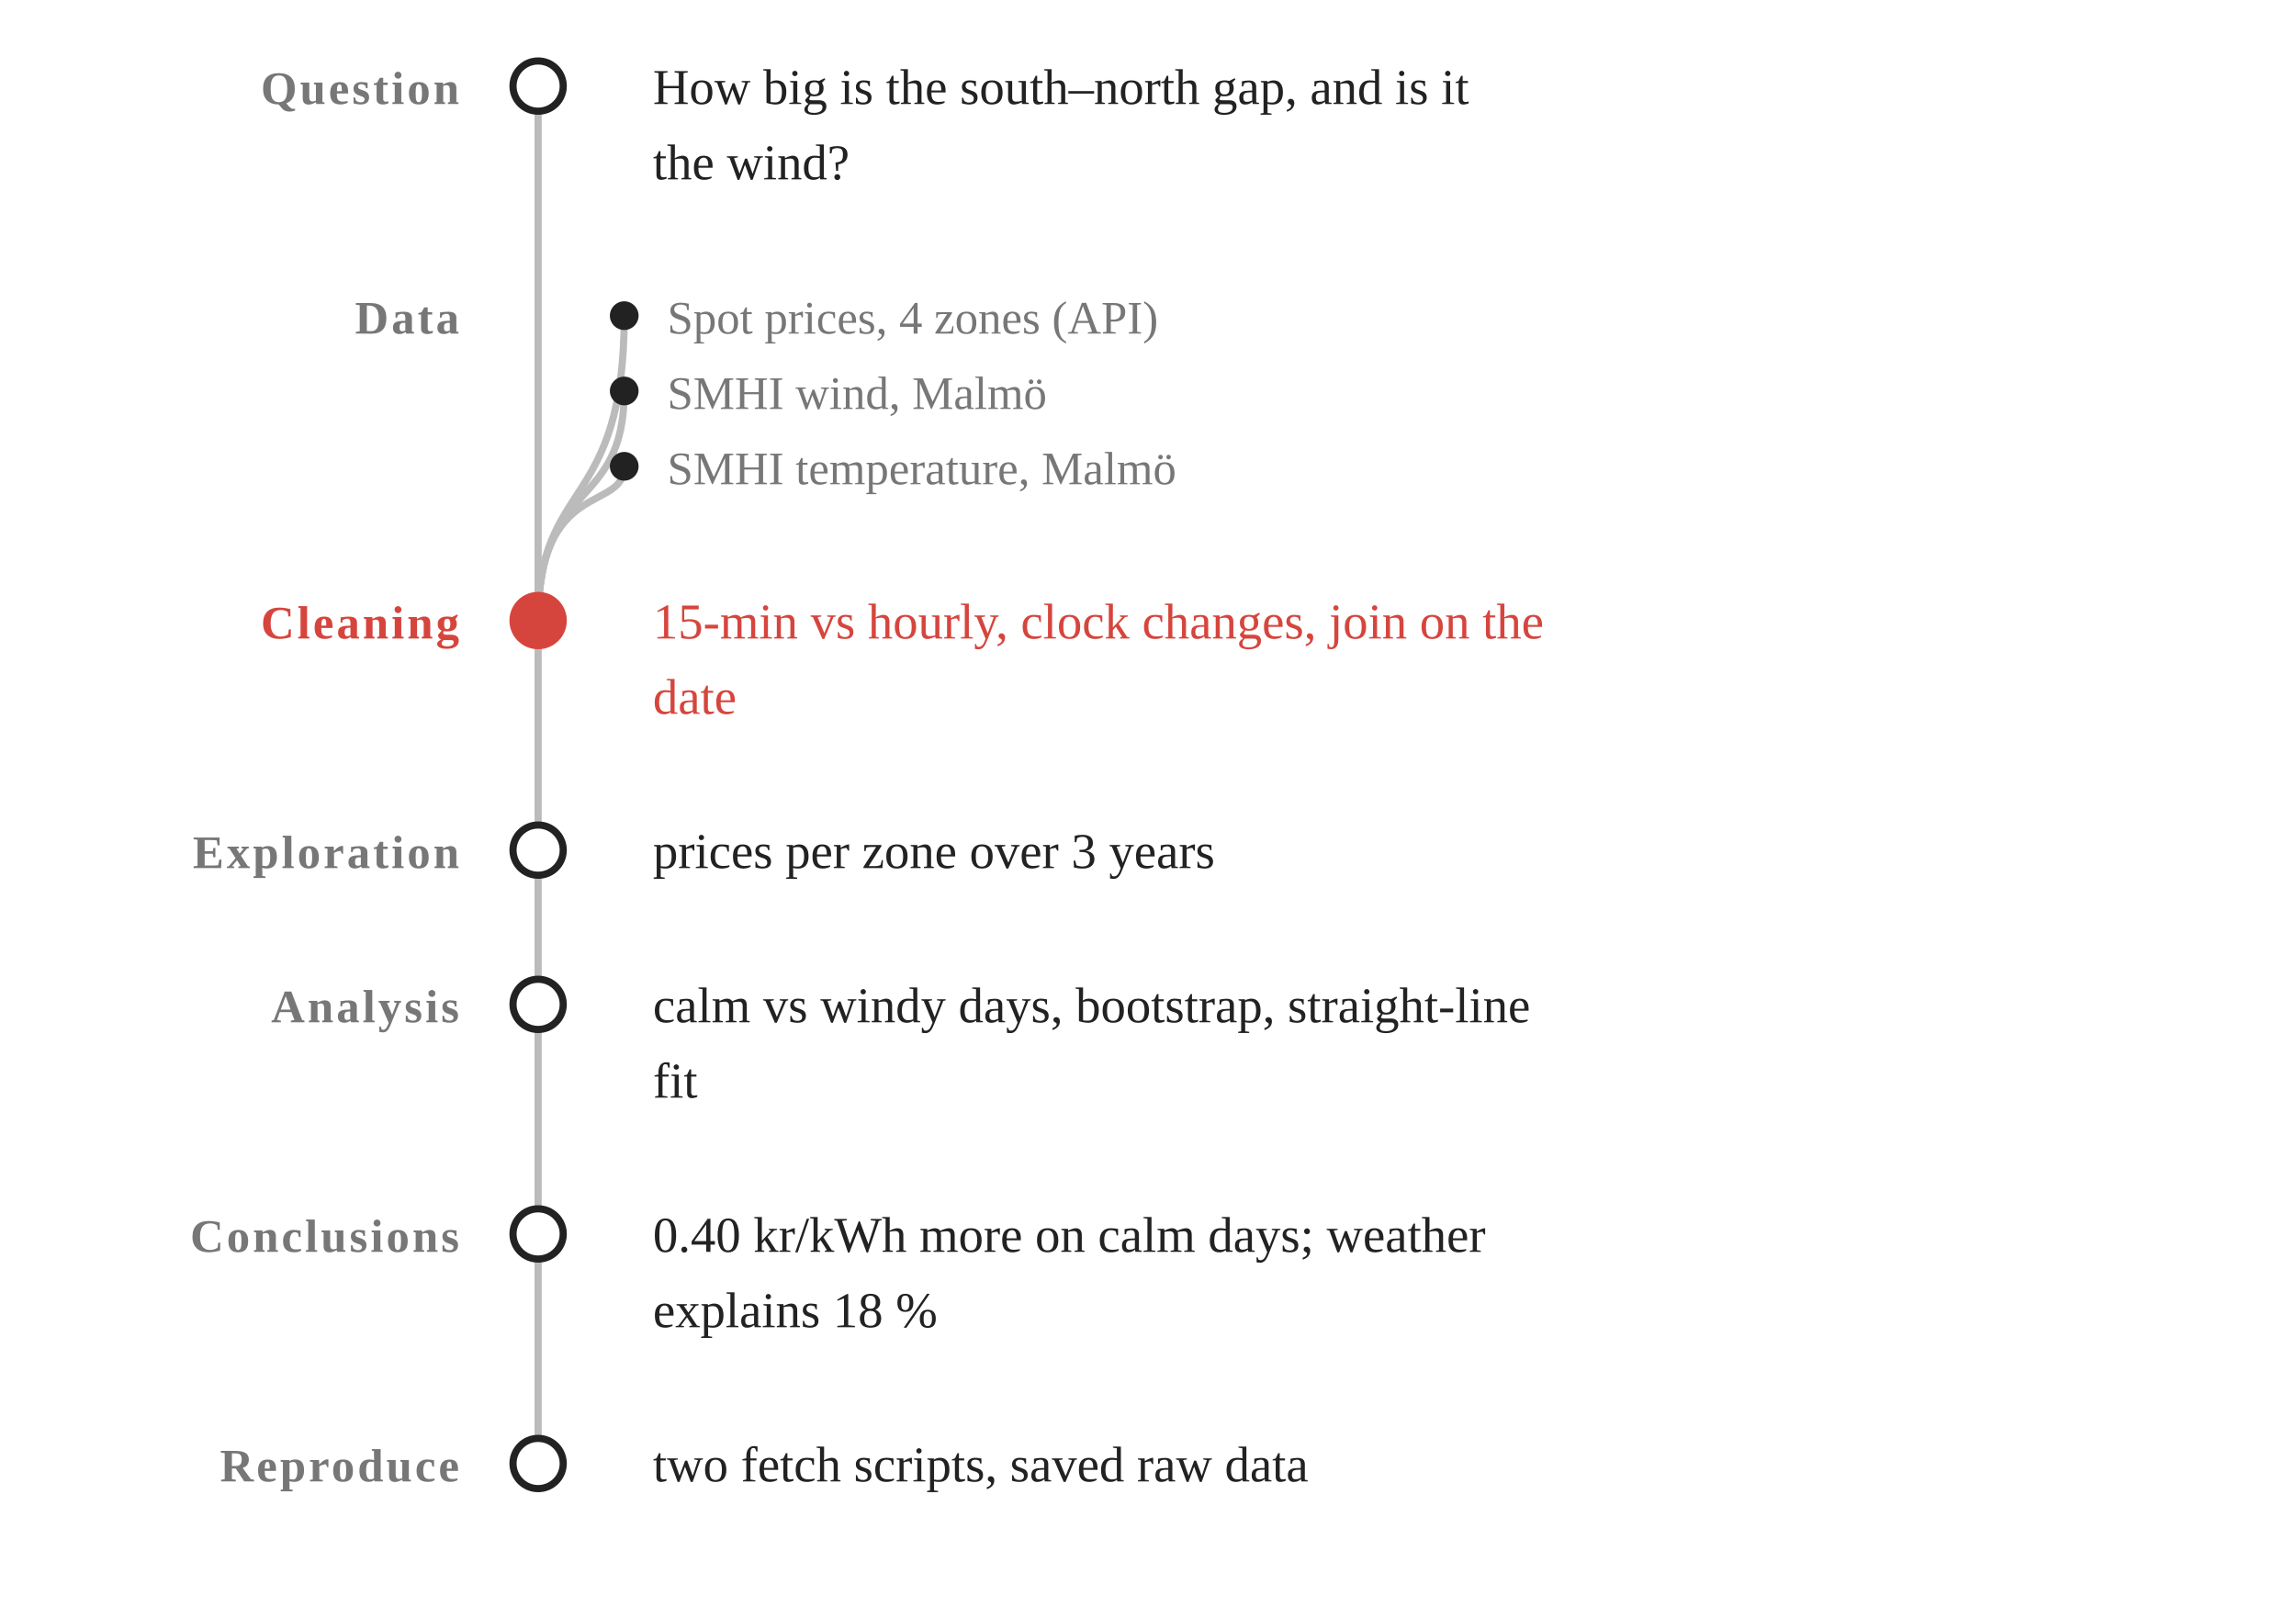
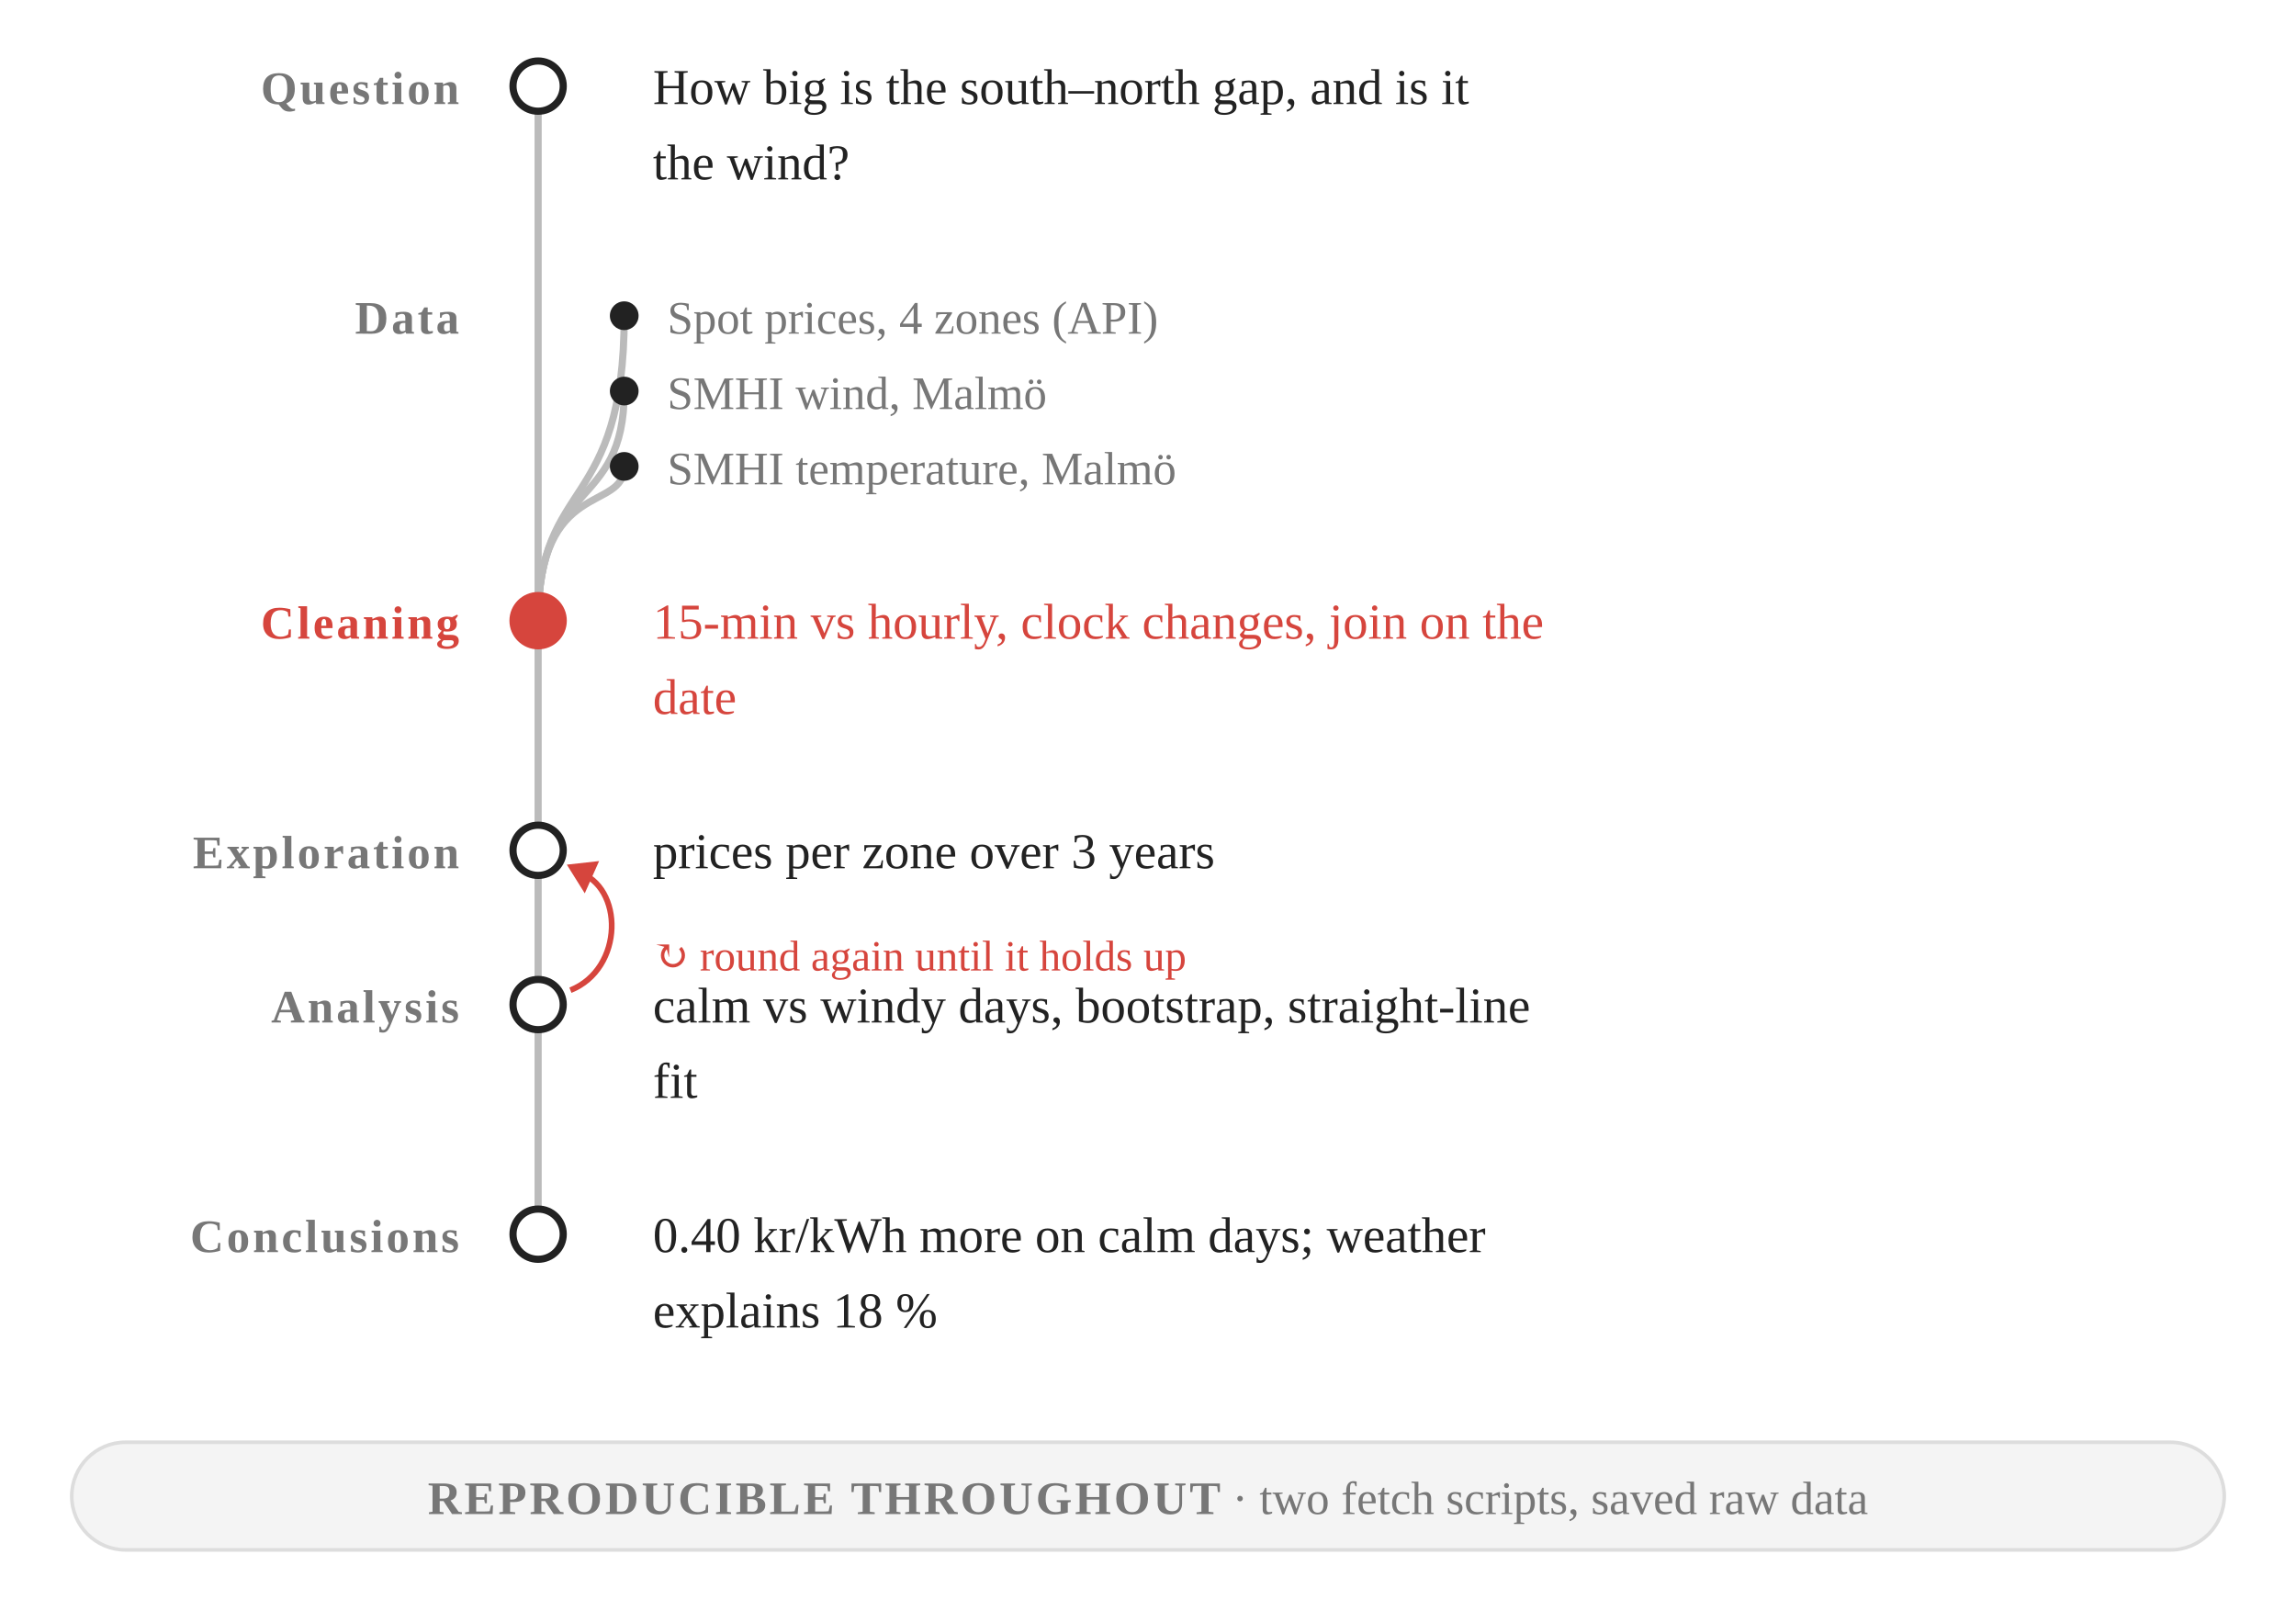
- <svg xmlns="http://www.w3.org/2000/svg" class="lc lc-tall" viewBox="0 0 640 451" role="img">
+ <svg xmlns="http://www.w3.org/2000/svg" class="lc lc-tall" viewBox="0 0 640 452" role="img">
  <style>
.lc text{font-family:var(--font-sans,'IBM Plex Sans',system-ui,sans-serif);fill:var(--c-text,#222)}
.lc .step{font-size:13px;font-weight:600;letter-spacing:.06em;text-transform:uppercase;fill:var(--c-muted,#777)}
.lc .note{font-size:14px}
.lc .src{font-size:13px;fill:var(--c-muted,#777)}
.lc text.hot{fill:var(--c-accent,#d6453d)}
.lc .line{stroke:var(--c-faint,#bbb);stroke-width:2;fill:none}
.lc .node{fill:var(--c-bg,#fff);stroke:var(--c-text,#222);stroke-width:2}
.lc .node.hot{fill:var(--c-accent,#d6453d);stroke:var(--c-accent,#d6453d)}
.lc .dot{fill:var(--c-text,#222)}
+ .lc .band{fill:var(--c-tint,#f4f4f4);stroke:var(--c-line,#ddd)}
+ .lc .bandtext{font-size:13px;fill:var(--c-muted,#777)}
+ .lc .bandtext tspan.head{font-weight:600;letter-spacing:.06em}
+ .lc .loop{stroke:var(--c-accent,#d6453d);stroke-width:1.6;fill:none}
+ .lc .looptip{fill:var(--c-accent,#d6453d)}
+ .lc text.loopnote{font-size:12px;fill:var(--c-accent,#d6453d)}
</style>
-   <path class="line" d="M150,24 V408" />
+   <path class="line" d="M150,24 V344" />
  <text class="step" x="128" y="29" text-anchor="end">Question</text>
  <circle class="node" cx="150" cy="24" r="7" />
  <text class="note" x="182" y="29">How big is the south–north gap, and is it</text>
  <text class="note" x="182" y="50">the wind?</text>
  <text class="step" x="128" y="93" text-anchor="end">Data</text>
  <path class="line" d="M174,88 C174,143 150,133 150,173" />
  <circle class="dot" cx="174" cy="88" r="4" />
  <text class="src" x="186" y="93">Spot prices, 4 zones (API)</text>
  <path class="line" d="M174,109 C174,143 150,133 150,173" />
  <circle class="dot" cx="174" cy="109" r="4" />
  <text class="src" x="186" y="114">SMHI wind, Malmö</text>
  <path class="line" d="M174,130 C174,143 150,133 150,173" />
  <circle class="dot" cx="174" cy="130" r="4" />
  <text class="src" x="186" y="135">SMHI temperature, Malmö</text>
  <text class="step hot" x="128" y="178" text-anchor="end">Cleaning</text>
  <circle class="node hot" cx="150" cy="173" r="7" />
  <text class="note hot" x="182" y="178">15-min vs hourly, clock changes, join on the</text>
  <text class="note hot" x="182" y="199">date</text>
  <text class="step" x="128" y="242" text-anchor="end">Exploration</text>
  <circle class="node" cx="150" cy="237" r="7" />
  <text class="note" x="182" y="242">prices per zone over 3 years</text>
  <text class="step" x="128" y="285" text-anchor="end">Analysis</text>
  <circle class="node" cx="150" cy="280" r="7" />
  <text class="note" x="182" y="285">calm vs windy days, bootstrap, straight-line</text>
  <text class="note" x="182" y="306">fit</text>
  <text class="step" x="128" y="349" text-anchor="end">Conclusions</text>
  <circle class="node" cx="150" cy="344" r="7" />
  <text class="note" x="182" y="349">0.40 kr/kWh more on calm days; weather</text>
  <text class="note" x="182" y="370">explains 18 %</text>
-   <text class="step" x="128" y="413" text-anchor="end">Reproduce</text>
-   <circle class="node" cx="150" cy="408" r="7" />
-   <text class="note" x="182" y="413">two fetch scripts, saved raw data</text>
+   <path class="loop" d="M159,276 C174,270 174,247 161,243" />
+   <path class="looptip" d="M158,241 L167,240 L163,249 Z" />
+   <text class="loopnote" x="182" y="270.5">↻ round again until it holds up</text>
+   <rect class="band" x="20" y="402" width="600" height="30" rx="15" />
+   <text class="bandtext" x="320.0" y="422" text-anchor="middle">
+     <tspan class="head">REPRODUCIBLE THROUGHOUT</tspan>  ·  two fetch scripts, saved raw data</text>
</svg>
